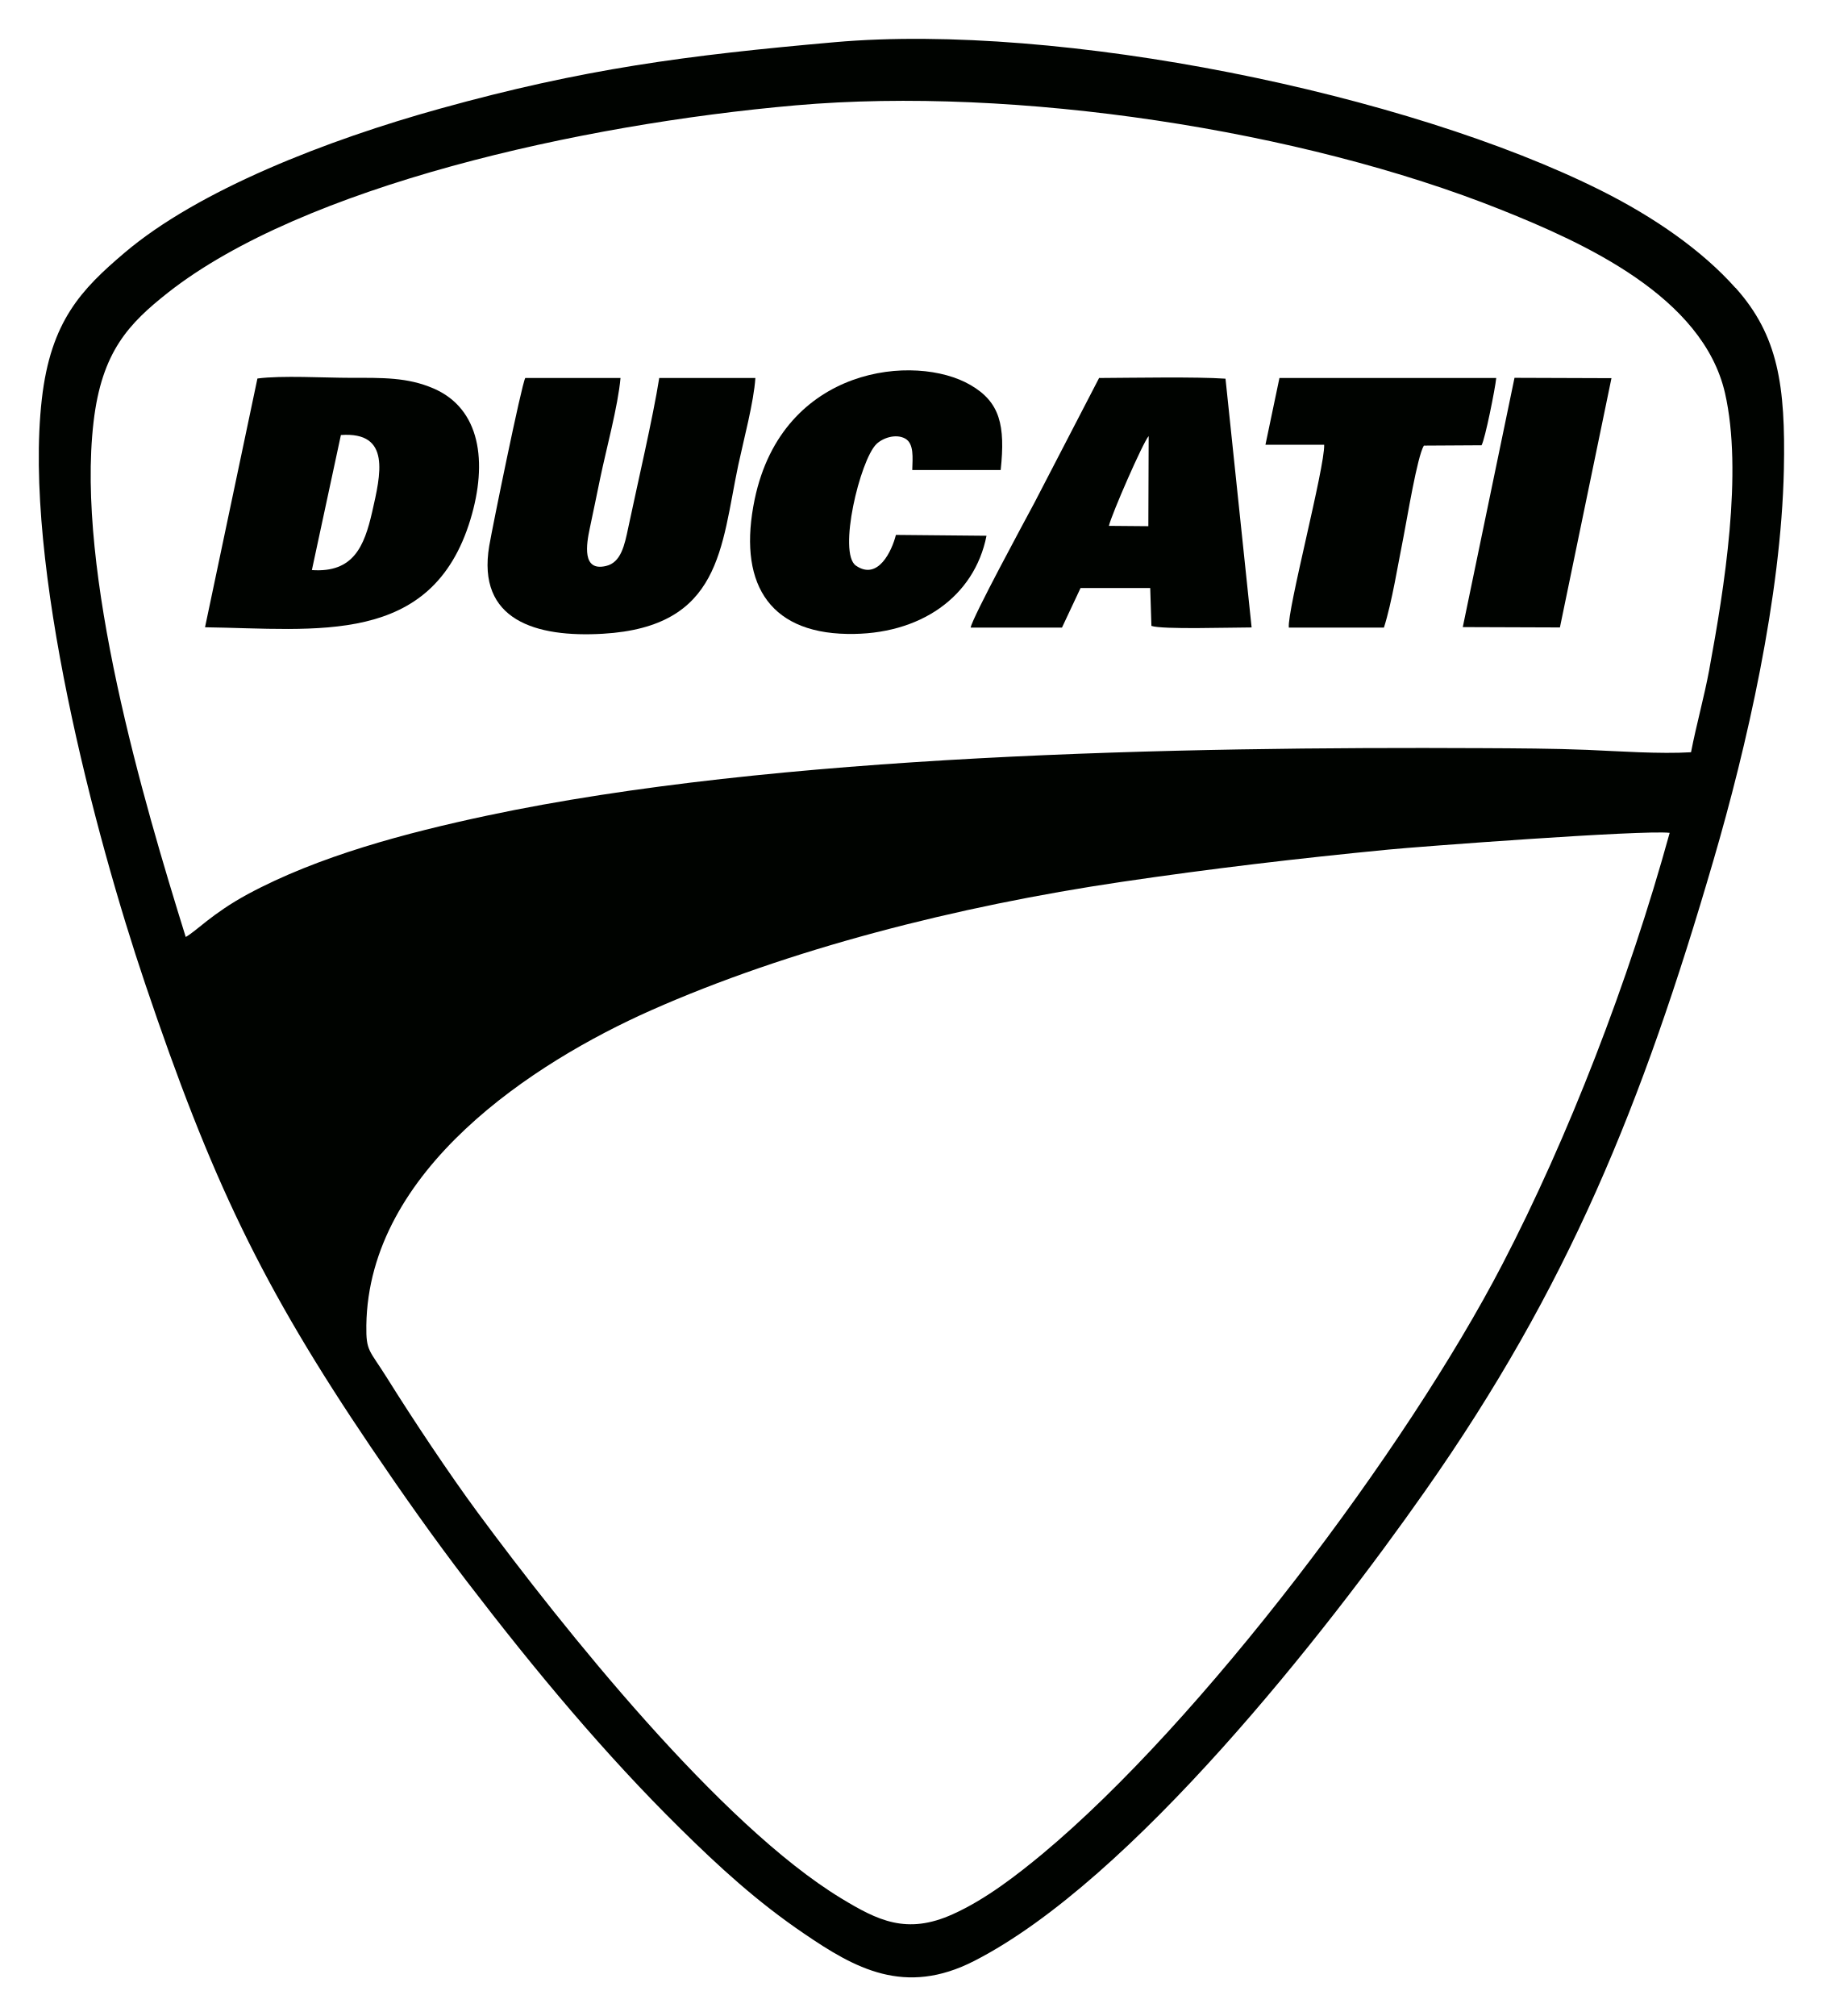
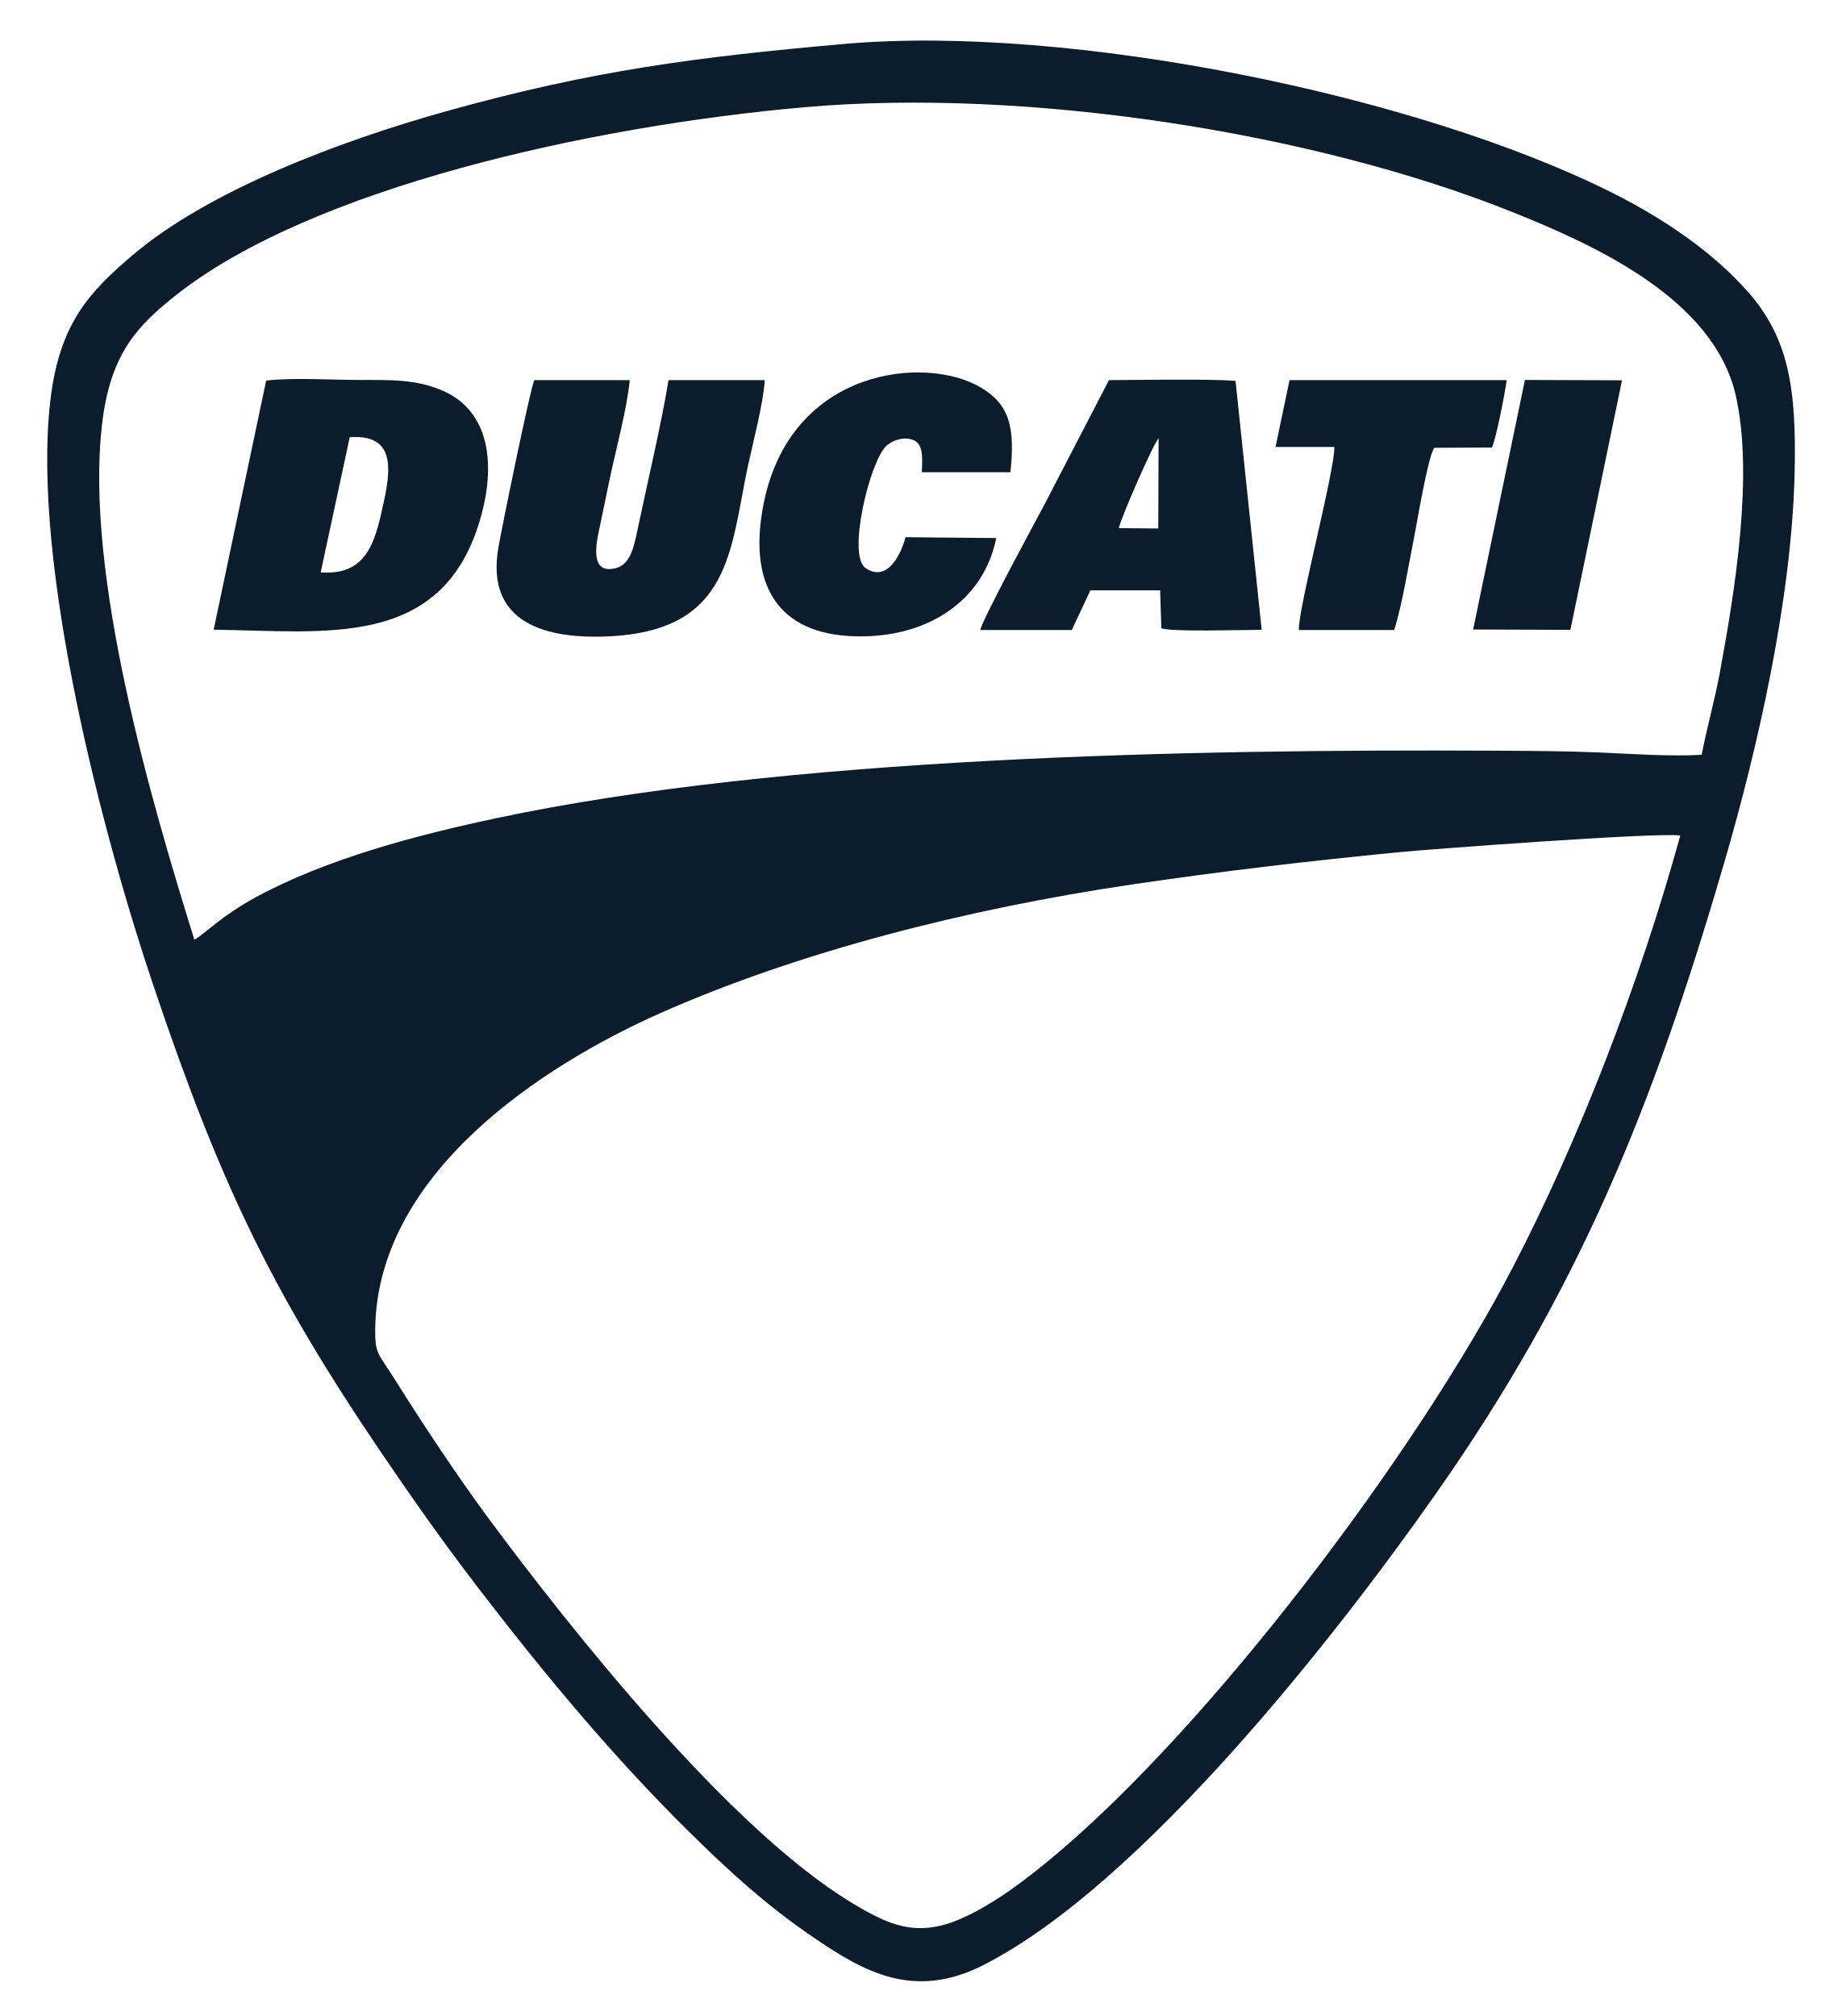
- <svg xmlns="http://www.w3.org/2000/svg" id="Layer_1" version="1.1" viewBox="797.01 565.31 106.78 118.08">
+ <svg xmlns="http://www.w3.org/2000/svg" id="Layer_1" version="1.1" viewBox="796.52 565.21 107.75 117.95">
  <defs>
    <style>
      .st0 {
-         fill: #000300;
+         fill: #0B1C2D;
      }
    </style>
  </defs>
  <path class="st0" d="M861.4,587.44l-3.8,7.33c-.55,1.03-3.62,6.69-3.73,7.3h5.35s1.09-2.32,1.09-2.32h4.08s.07,2.22.07,2.22c.63.22,4.62.09,5.87.09l-1.53-14.57c-1.74-.12-5.37-.05-7.38-.04ZM864.28,596.13l-2.31-.02c.15-.66,2-4.9,2.33-5.26l-.02,5.28Z" />
  <path class="st0" d="M822.4,588.06c-1.53-.66-3-.62-4.85-.62-1.54,0-4.04-.15-5.46.04l-3.07,14.57c6.56.09,13.29,1.14,15.55-6.32,1.02-3.37.58-6.49-2.17-7.67ZM818.81,595.3c-.46,2-1.09,3.57-3.53,3.4l1.7-7.91c2.95-.21,2.33,2.31,1.83,4.51Z" />
  <path class="st0" d="M835.63,587.44c-.37,2.34-1.27,6.18-1.82,8.79-.21,1-.42,2.03-1.3,2.23-1.42.34-1.15-1.27-.95-2.21.22-1.03.4-1.92.61-2.93.35-1.69,1.04-4.21,1.19-5.87h-5.58c-.22.38-1.93,8.77-2.11,9.83-.74,4.37,2.75,5.38,6.66,5.15,6.94-.41,6.91-5.05,7.93-9.89.31-1.45.91-3.69,1-5.09h-5.63Z" />
  <path class="st0" d="M849.49,596.65c-.23.91-1.04,2.69-2.34,1.79-1.07-.74.24-6.18,1.2-7.12.36-.35,1.13-.63,1.69-.32.52.3.43,1.11.41,1.84h5.18c.28-2.62-.04-3.98-1.77-4.98-3.2-1.87-11-1.13-12.64,6.69-.99,4.75.7,7.81,5.42,7.89,4.26.08,7.45-2.17,8.16-5.75l-5.31-.05Z" />
  <path class="st0" d="M898.67,582.17c-1.95-2.19-4.74-4.13-7.85-5.69-11.37-5.7-31.7-9.86-44.9-8.7-8.71.77-14.73,1.56-23.12,3.89-6.64,1.84-14.17,4.77-18.5,8.45-2.52,2.14-4.32,4-4.84,8.57-1.1,9.62,3.13,25.59,6.05,34.23,3.87,11.47,6.84,17.71,13.22,27.14,1.84,2.72,3.71,5.37,5.64,7.89,4.06,5.3,8.09,10.12,12.49,14.46,2.27,2.24,4.49,4.28,7.26,6.16,2.95,2.01,5.88,3.69,9.97,1.59,9.24-4.73,20.61-19.26,26.39-27.5,8.39-11.94,12.72-22.61,16.91-36.98,1.93-6.61,3.96-15.41,4.12-22.88.1-4.89-.33-7.84-2.83-10.63ZM885.02,639.36c-5.63,10.85-17.65,26.8-26.96,34.55-1.39,1.15-3.29,2.65-5.24,3.52-2.7,1.22-4.4.36-6.53-.93-7.1-4.31-16.28-15.81-21.29-22.59-1.66-2.25-3.78-5.43-5.31-7.88-1.05-1.68-1.24-1.55-1.22-3.09.13-9.12,9.8-15.4,16.67-18.45,8.04-3.57,17.91-6.1,27.59-7.53,5.21-.77,10.28-1.37,15.63-1.89,1.6-.16,14.86-1.16,16.46-.98-2.4,8.71-5.96,17.88-9.8,25.27ZM897.14,604.53c-.31,1.65-.75,3.2-1.07,4.84-1.81.11-4.24-.06-6.09-.14-1.98-.08-4.13-.09-6.16-.1-17.73-.09-41.36.36-58.27,3.95-4.74,1.01-9.89,2.37-14.04,4.61-2.08,1.13-3,2.16-3.62,2.5-2.49-8-6.43-21.35-5.4-30.16.48-4.13,2.07-5.77,4.36-7.58,7.92-6.23,24.13-9.86,36.77-10.97,12.88-1.13,29.63,1.44,41.31,6.11,4.88,1.95,11.83,5.09,13.13,10.74,1.06,4.64-.04,11.43-.92,16.19Z" />
  <polygon class="st0" points="882.7 602.04 888.39 602.06 891.41 587.46 885.73 587.44 882.7 602.04" />
  <path class="st0" d="M884.65,587.45h-12.69s-.82,3.91-.82,3.91h3.44c.05,1.3-2.18,9.72-2.07,10.71h5.57c.47-1.46.84-3.8,1.15-5.33.21-1.06.8-4.69,1.19-5.33l3.38-.02c.21-.37.8-3.33.86-3.94Z" />
</svg>
